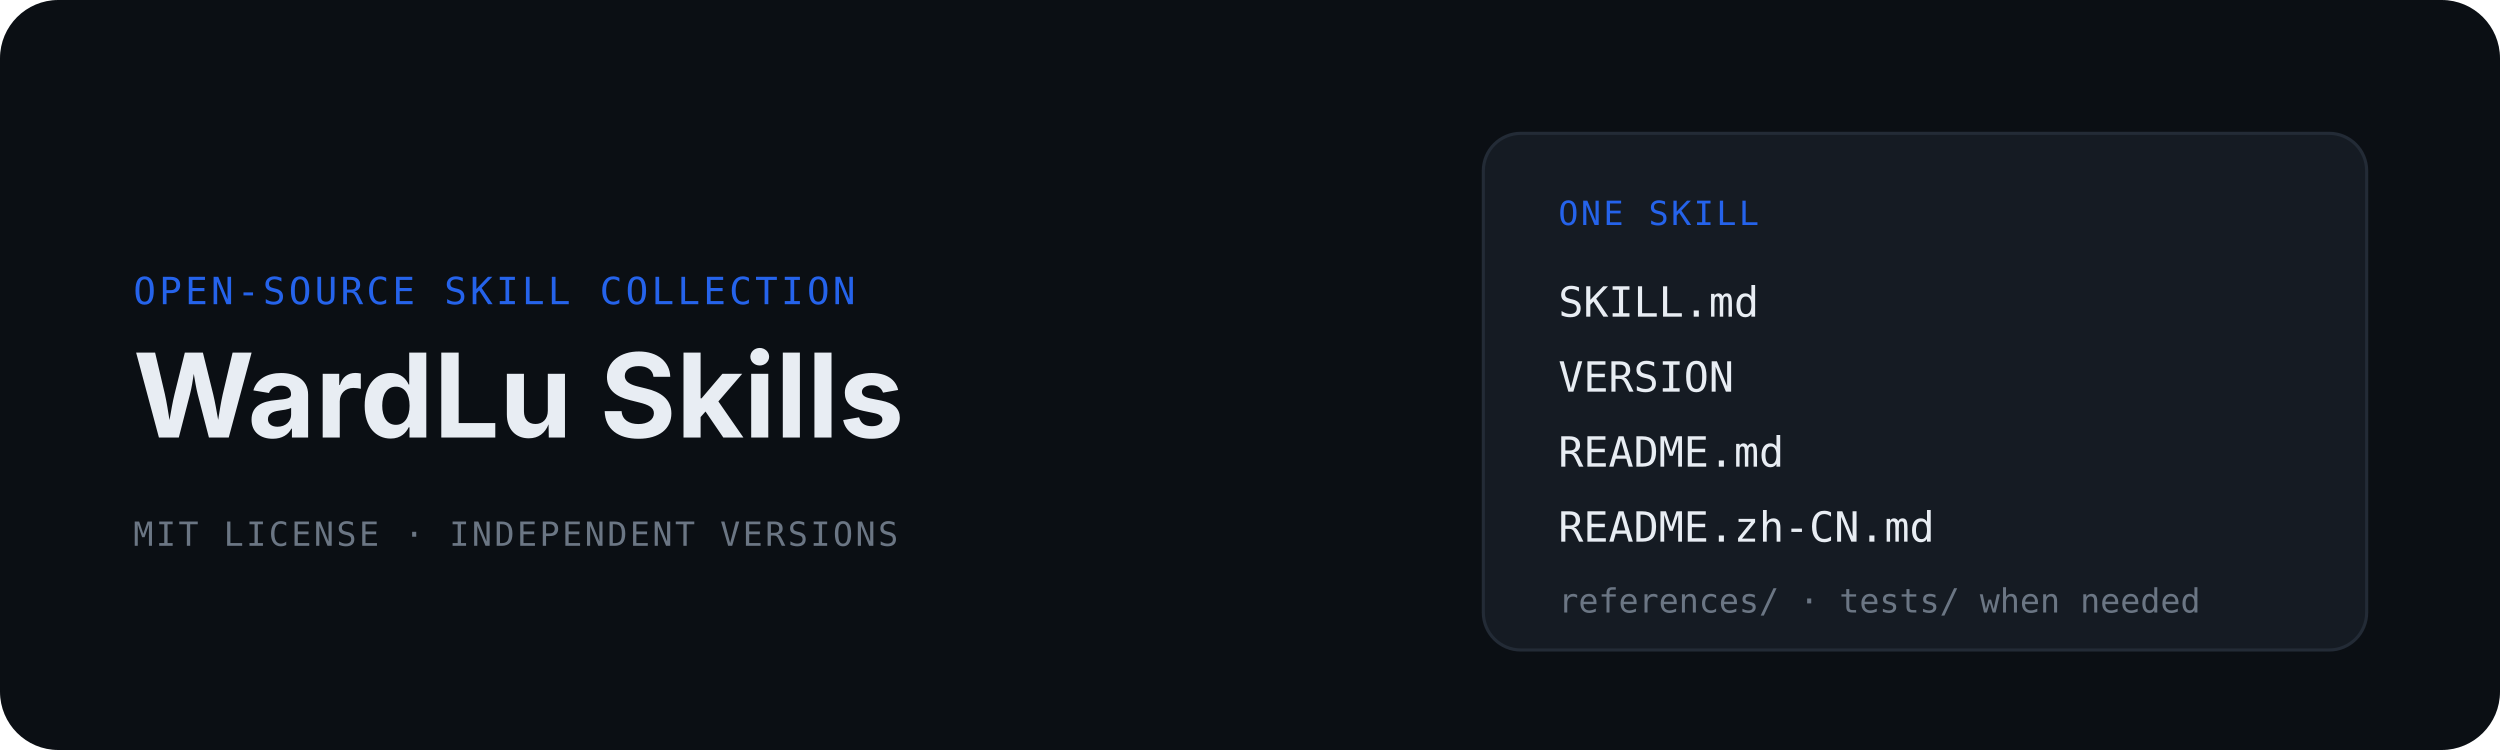
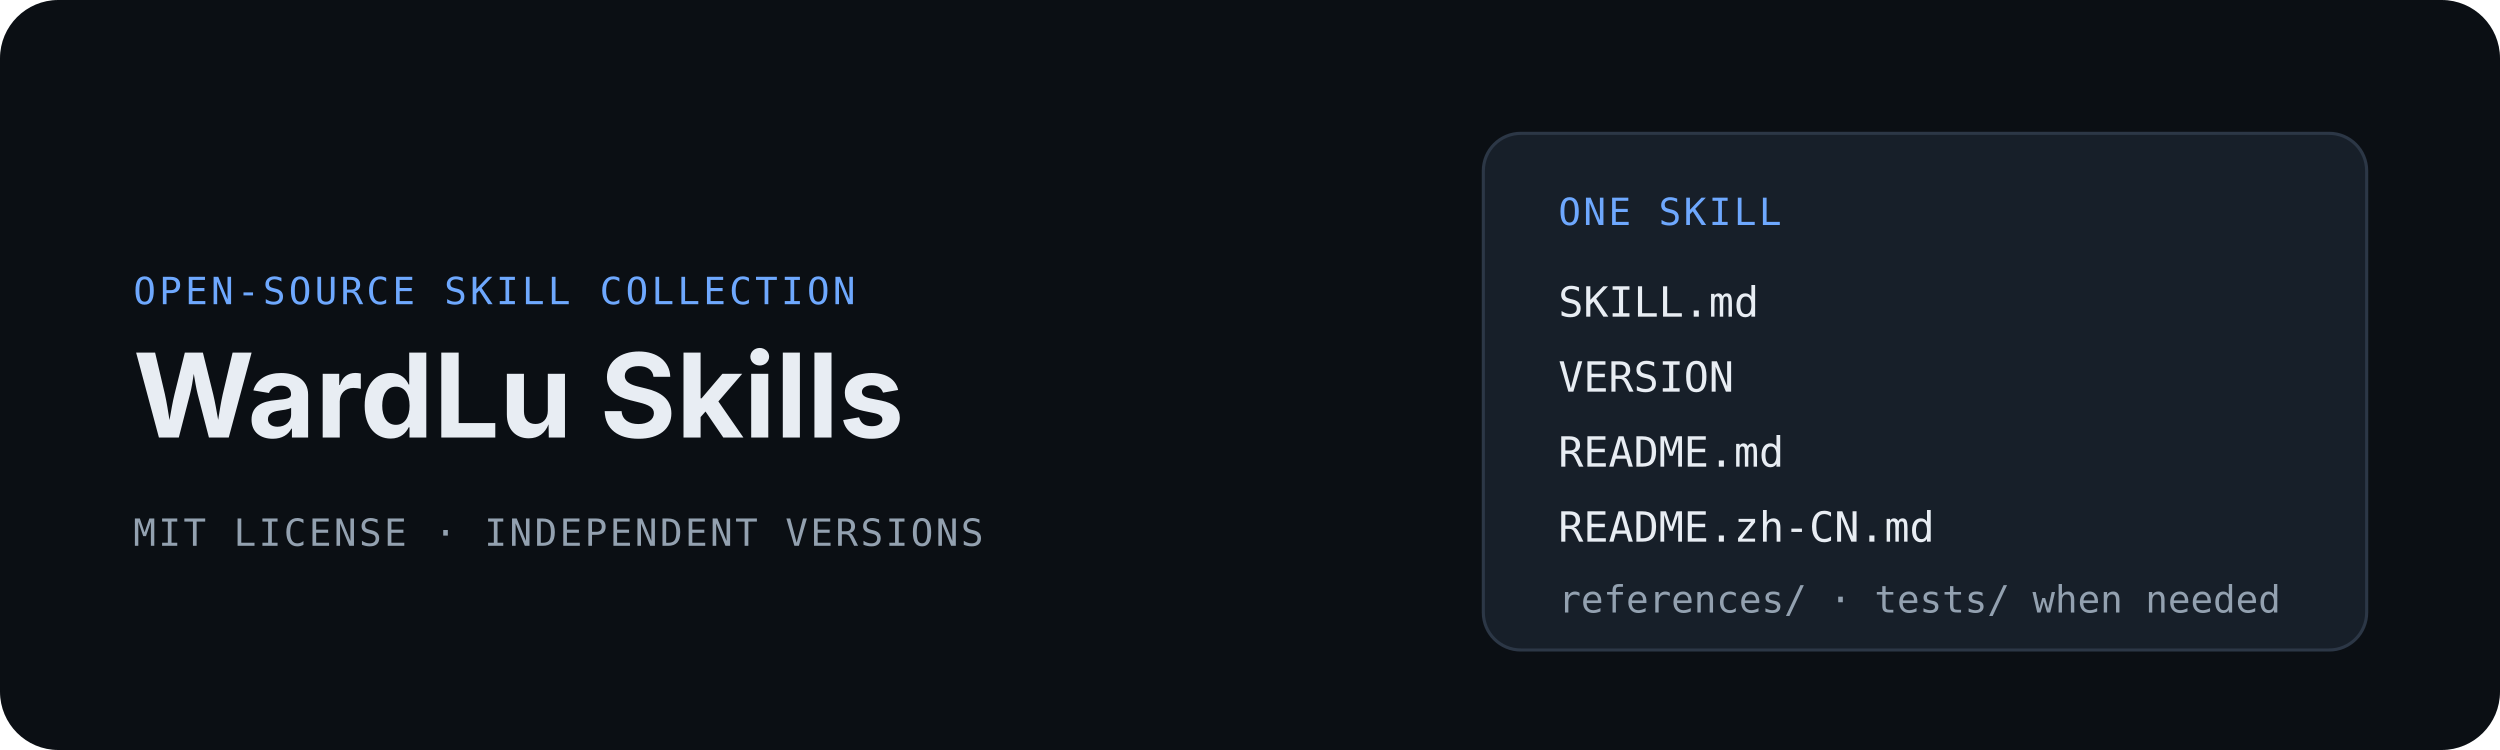
<svg xmlns="http://www.w3.org/2000/svg" width="1200" height="360" viewBox="0 0 1200 360" role="img" aria-labelledby="title desc">
  <rect width="1200" height="360" rx="28" fill="#0B0F14" />
  <g id="identity">
-     <text x="64" y="146" font-family="ui-monospace, SFMono-Regular, Menlo, Consolas, monospace" font-size="18" fill="#2563EB" letter-spacing="1.6">OPEN-SOURCE SKILL COLLECTION</text>
+     <text x="64" y="146" font-family="ui-monospace, SFMono-Regular, Menlo, Consolas, monospace" font-size="18" fill="#6EA8FE" letter-spacing="1.6">OPEN-SOURCE SKILL COLLECTION</text>
    <text x="64" y="210" font-family="-apple-system, BlinkMacSystemFont, 'Segoe UI', 'PingFang SC', sans-serif" font-size="56" font-weight="700" fill="#E8EDF3">WardLu Skills</text>
-     <text x="64" y="262" font-family="ui-monospace, SFMono-Regular, Menlo, Consolas, monospace" font-size="16" fill="#6B7684" letter-spacing="1.2">MIT LICENSE · INDEPENDENT VERSIONS</text>
+     <text x="64" y="262" font-family="ui-monospace, SFMono-Regular, Menlo, Consolas, monospace" font-size="18" fill="#93A1B0" letter-spacing="1.2">MIT LICENSE · INDEPENDENT VERSIONS</text>
  </g>
  <g id="skill-anatomy">
-     <rect x="712" y="64" width="424" height="248" rx="18" fill="#151B23" stroke="#232B36" stroke-width="1.5" />
-     <text x="748" y="108" font-family="ui-monospace, SFMono-Regular, Menlo, Consolas, monospace" font-size="16" fill="#2563EB" letter-spacing="1.2">ONE SKILL</text>
+     <rect x="712" y="64" width="424" height="248" rx="18" fill="#171F29" stroke="#2C3746" stroke-width="1.5" />
+     <text x="748" y="108" font-family="ui-monospace, SFMono-Regular, Menlo, Consolas, monospace" font-size="18" fill="#6EA8FE" letter-spacing="1.2">ONE SKILL</text>
    <text x="748" y="152" font-family="ui-monospace, SFMono-Regular, Menlo, Consolas, monospace" font-size="20" fill="#E8EDF3">SKILL.md</text>
    <text x="748" y="188" font-family="ui-monospace, SFMono-Regular, Menlo, Consolas, monospace" font-size="20" fill="#E8EDF3">VERSION</text>
    <text x="748" y="224" font-family="ui-monospace, SFMono-Regular, Menlo, Consolas, monospace" font-size="20" fill="#E8EDF3">README.md</text>
    <text x="748" y="260" font-family="ui-monospace, SFMono-Regular, Menlo, Consolas, monospace" font-size="20" fill="#E8EDF3">README.zh-CN.md</text>
-     <text x="748" y="294" font-family="ui-monospace, SFMono-Regular, Menlo, Consolas, monospace" font-size="16" fill="#6B7684">references/ · tests/ when needed</text>
+     <text x="748" y="294" font-family="ui-monospace, SFMono-Regular, Menlo, Consolas, monospace" font-size="18" fill="#93A1B0">references/ · tests/ when needed</text>
  </g>
</svg>
